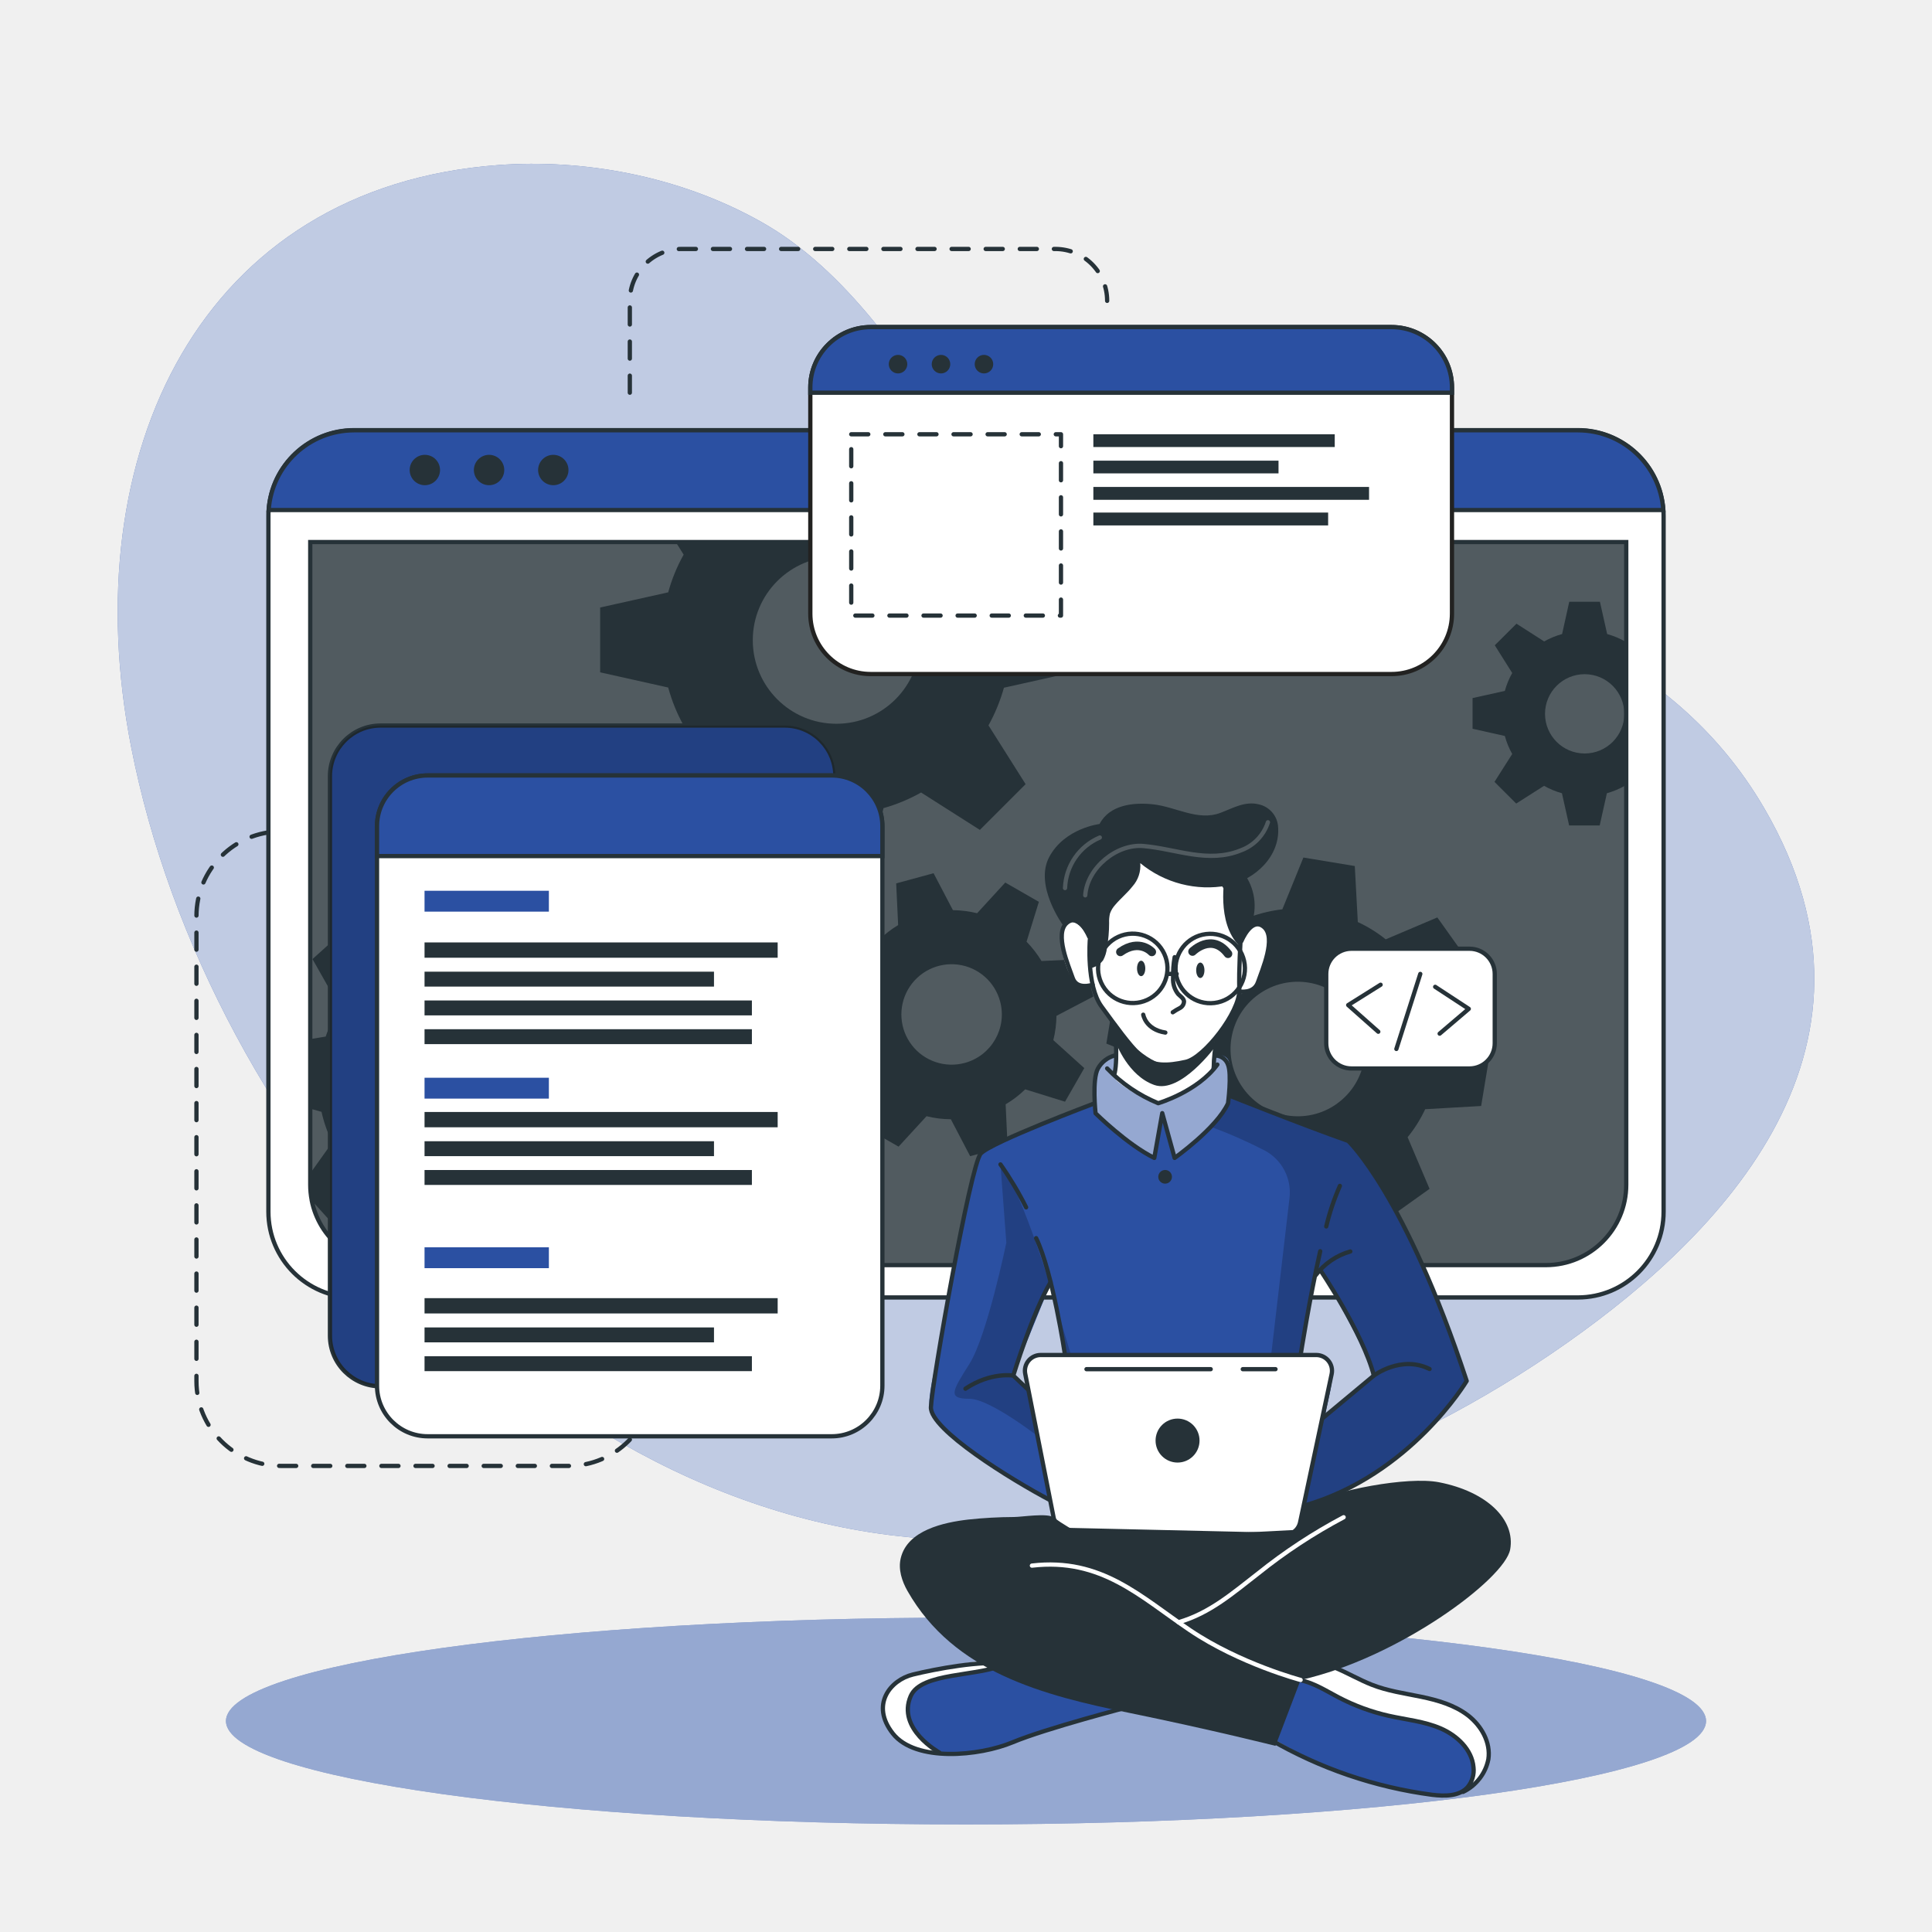
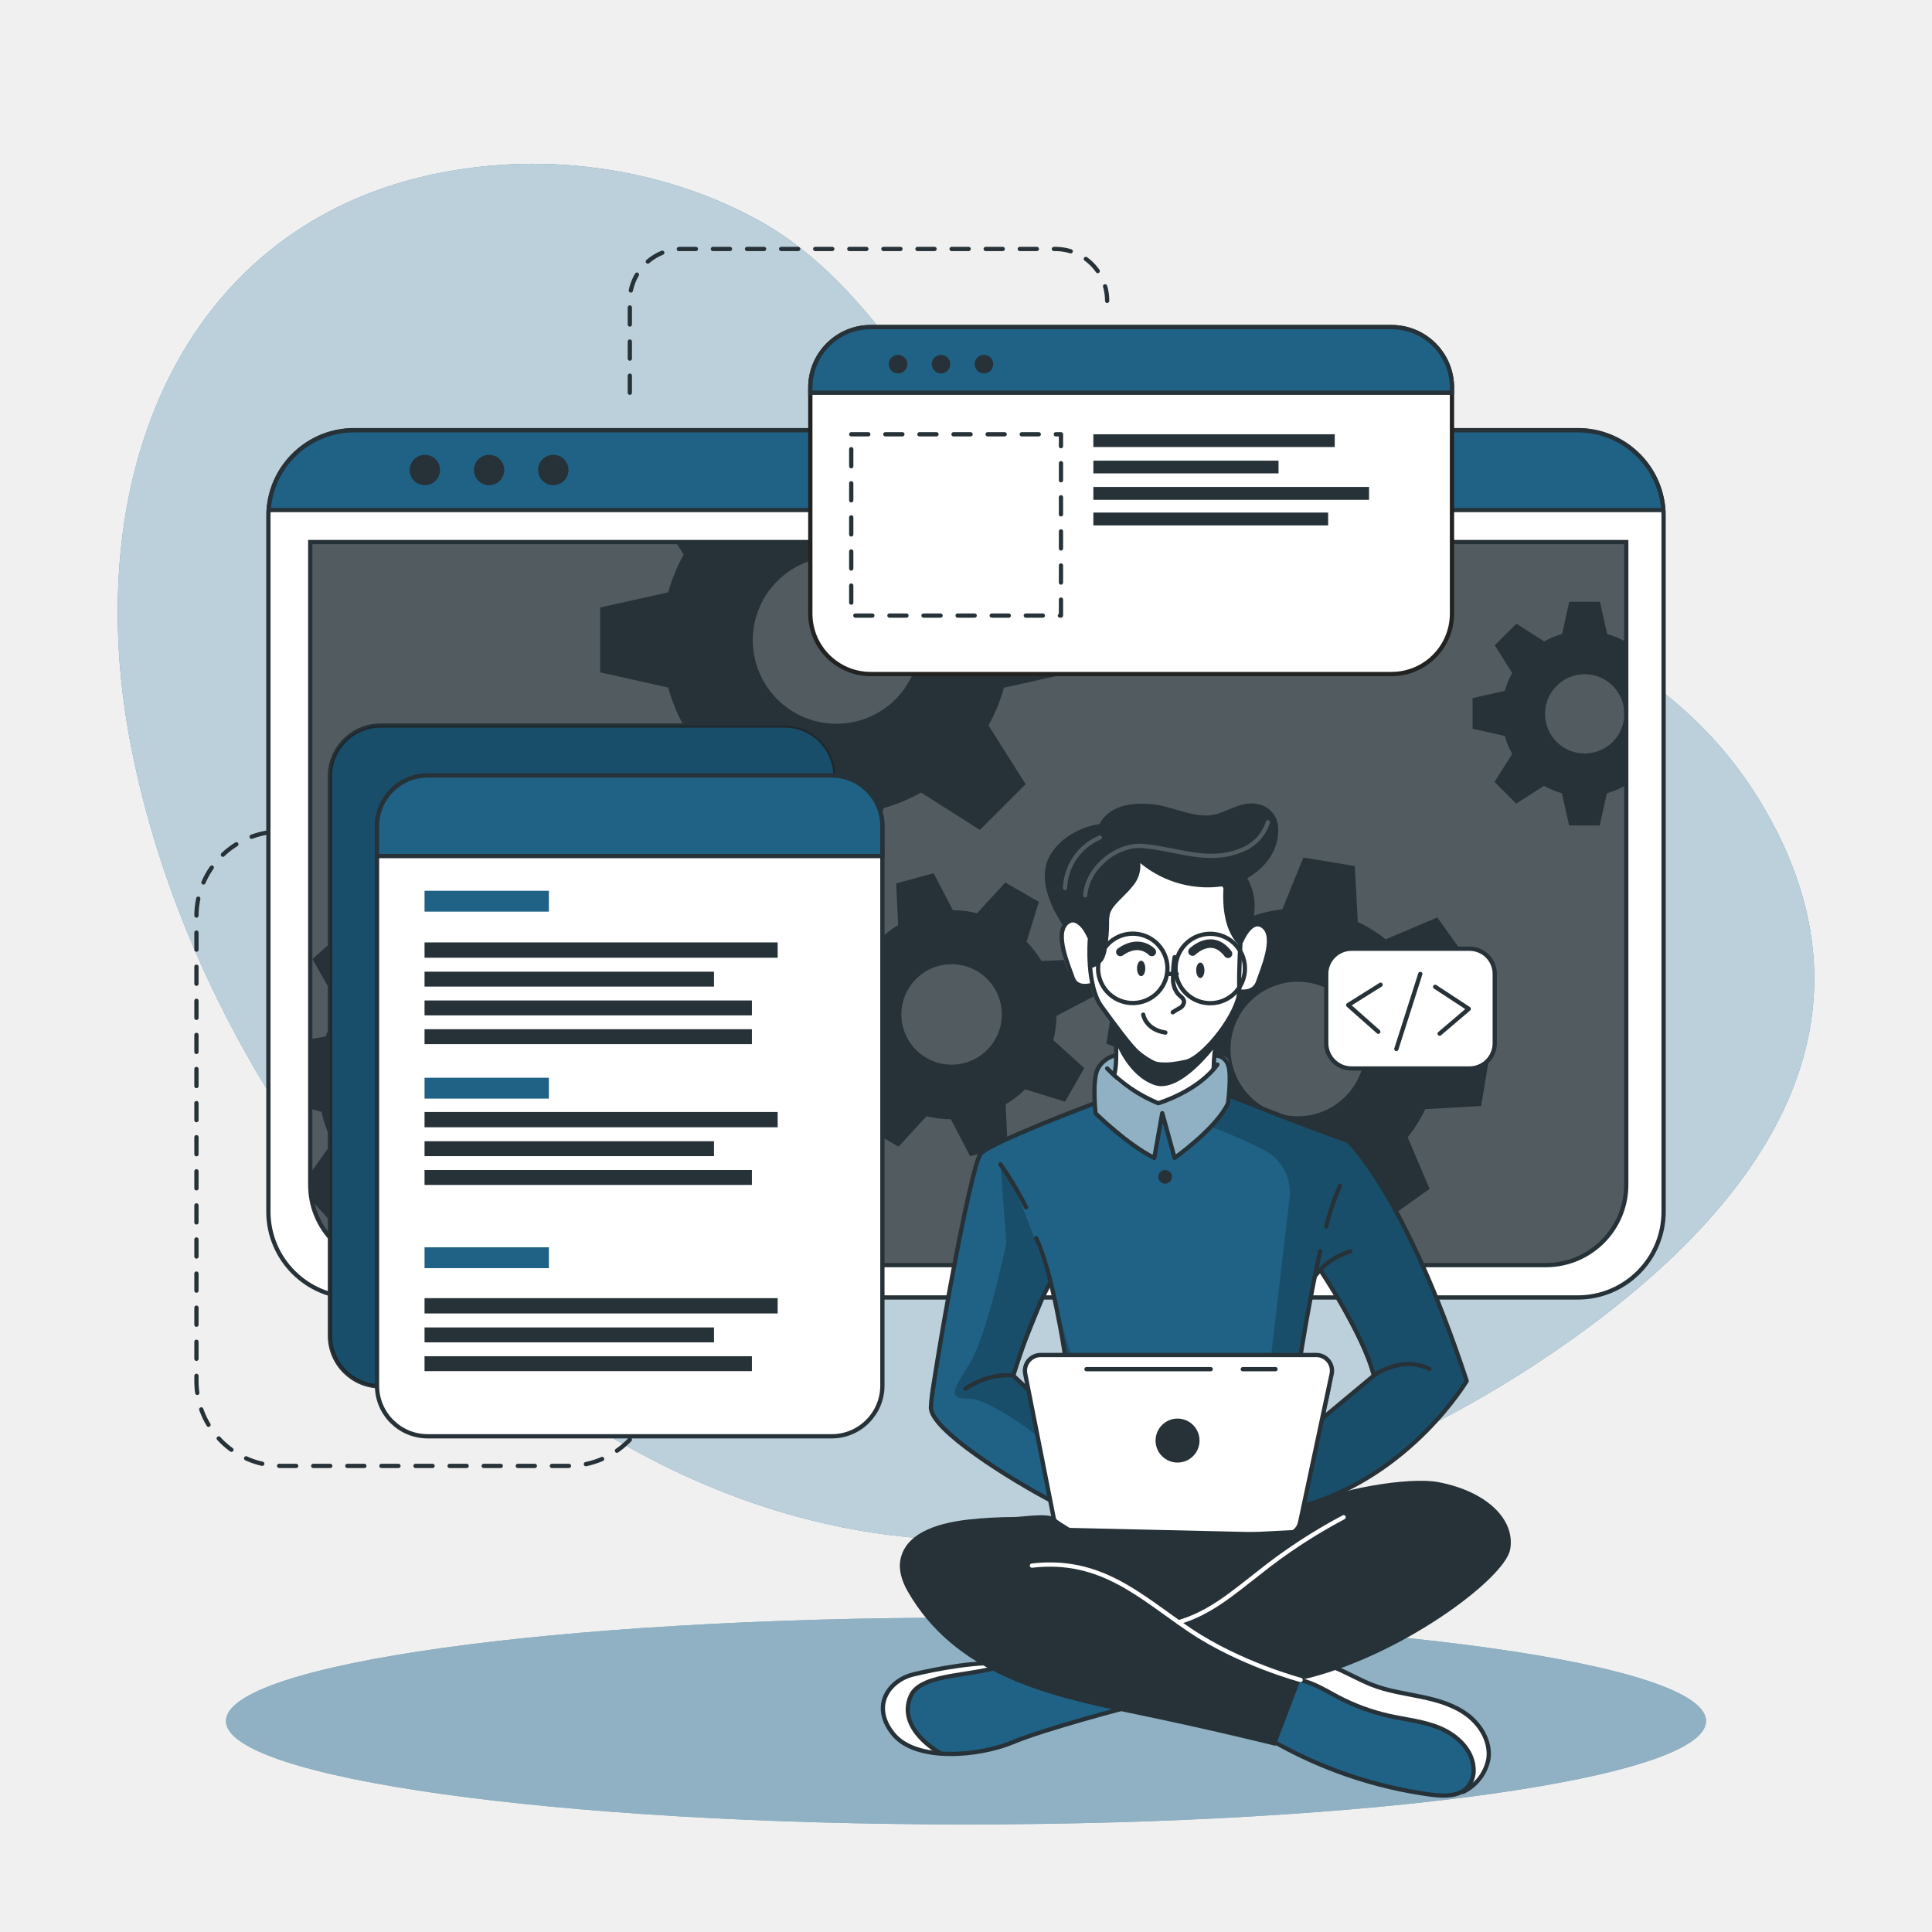
<svg xmlns="http://www.w3.org/2000/svg" viewBox="0 0 500 500">
-   <g id="freepik--background-simple--inject-2">
-     <path d="M456.55,209.11c-48.74-83.48-180.95-53.75-207.95-94.35C234.77,94,219.3,69.87,196.86,57.34c-21.39-12-46.19-16.21-67.81-14.63C51.84,48.36,19.11,117.44,33.94,193.3,53.74,294.49,143.44,397.86,250,398.58,305.74,399,359,379,400.7,350.87l.93-.63C443.33,321.85,493.77,272.84,456.55,209.11Z" style="fill:#2B50A2" />
+   <g id="freepik--background-simple--inject-9">
+     <path d="M456.55,209.11c-48.74-83.48-180.95-53.75-207.95-94.35C234.77,94,219.3,69.87,196.86,57.34c-21.39-12-46.19-16.21-67.81-14.63C51.84,48.36,19.11,117.44,33.94,193.3,53.74,294.49,143.44,397.86,250,398.58,305.74,399,359,379,400.7,350.87l.93-.63C443.33,321.85,493.77,272.84,456.55,209.11Z" style="fill:#1F6286" />
    <path d="M456.55,209.11c-48.74-83.48-180.95-53.75-207.95-94.35C234.77,94,219.3,69.87,196.86,57.34c-21.39-12-46.19-16.21-67.81-14.63C51.84,48.36,19.11,117.44,33.94,193.3,53.74,294.49,143.44,397.86,250,398.58,305.74,399,359,379,400.7,350.87l.93-.63C443.33,321.85,493.77,272.84,456.55,209.11Z" style="fill:#fff;opacity:0.7" />
  </g>
-   <g id="freepik--Lines--inject-2">
+   <g id="freepik--Lines--inject-9">
    <path d="M78.19,215.18H72.77a21.93,21.93,0,0,0-21.93,21.93V357.45a21.93,21.93,0,0,0,21.93,21.93h74.36a21.93,21.93,0,0,0,21.93-21.93h0" style="fill:none;stroke:#263238;stroke-linecap:round;stroke-linejoin:round;stroke-width:1.103px;stroke-dasharray:4.412" />
    <path d="M163,101.63V77.86A13.43,13.43,0,0,1,176.4,64.43h96.7a13.43,13.43,0,0,1,13.43,13.43h0" style="fill:none;stroke:#263238;stroke-linecap:round;stroke-linejoin:round;stroke-width:1.103px;stroke-dasharray:4.412" />
  </g>
-   <g id="freepik--Shadow--inject-2">
-     <ellipse cx="250" cy="445.4" rx="191.52" ry="26.76" style="fill:#2B50A2" />
+   <g id="freepik--Shadow--inject-9">
+     <ellipse cx="250" cy="445.4" rx="191.52" ry="26.76" style="fill:#1F6286" />
    <ellipse cx="250" cy="445.4" rx="191.52" ry="26.76" style="fill:#fff;opacity:0.5" />
  </g>
-   <g id="freepik--Window--inject-2">
+   <g id="freepik--Window--inject-9">
    <path d="M430.54,133.52V313.58a22.2,22.2,0,0,1-22.19,22.2H91.65a22.2,22.2,0,0,1-22.19-22.2V133.52c0-.53,0-1,.07-1.56a22.18,22.18,0,0,1,22.12-20.64h316.7A22.18,22.18,0,0,1,430.47,132C430.52,132.48,430.54,133,430.54,133.52Z" style="fill:#fff;stroke:#263238;stroke-linecap:round;stroke-linejoin:round;stroke-width:1.103px" />
    <path d="M80.26,140.28H420.87a0,0,0,0,1,0,0V306.61a20.8,20.8,0,0,1-20.8,20.8h-299a20.8,20.8,0,0,1-20.8-20.8V140.28a0,0,0,0,1,0,0Z" style="fill:#263238" />
    <path d="M420.88,140.28V306.61a20.69,20.69,0,0,1-20.57,20.8H100.83a20.69,20.69,0,0,1-20.57-20.8V140.28Z" style="fill:#fff;opacity:0.2" />
-     <path d="M430.47,132H69.53a22.18,22.18,0,0,1,22.12-20.64h316.7A22.18,22.18,0,0,1,430.47,132Z" style="fill:#2B50A2;stroke:#263238;stroke-miterlimit:10;stroke-width:1.103px" />
+     <path d="M430.47,132H69.53a22.18,22.18,0,0,1,22.12-20.64h316.7A22.18,22.18,0,0,1,430.47,132Z" style="fill:#1F6286;stroke:#263238;stroke-miterlimit:10;stroke-width:1.103px" />
    <path d="M113.88,121.64a3.93,3.93,0,1,1-3.93-3.93A3.93,3.93,0,0,1,113.88,121.64Z" style="fill:#263238" />
    <path d="M130.5,121.64a3.93,3.93,0,1,1-3.93-3.93A3.93,3.93,0,0,1,130.5,121.64Z" style="fill:#263238" />
    <circle cx="143.19" cy="121.64" r="3.93" style="fill:#263238" />
    <path d="M420.87,140.28V306.61a20.8,20.8,0,0,1-20.8,20.8h-299a20.8,20.8,0,0,1-20.4-16.76v-.06a21,21,0,0,1-.38-4V140.28Z" style="fill:none;stroke:#263238;stroke-miterlimit:10;stroke-width:1.103px" />
    <path d="M420.55,166a20.94,20.94,0,0,0-4.62-1.91l-1.87-8.35h-7.94l-1.85,8.35a20.25,20.25,0,0,0-4.64,1.91l-7.17-4.59L386.85,167l4.51,7.17a20.35,20.35,0,0,0-1.91,4.64l-8.35,1.85v7.94l8.35,1.87a20,20,0,0,0,1.91,4.66l-4.59,7.22,5.62,5.61,7.21-4.59a20.39,20.39,0,0,0,4.63,1.92l1.86,8.34H414l1.86-8.34a20.78,20.78,0,0,0,4.62-1.92l.37.24V165.8Zm-10.44,29a10.26,10.26,0,1,1,10.26-10.25A10.25,10.25,0,0,1,410.11,195Z" style="fill:#263238" />
    <path d="M277.45,174.05V157.31l-17.6-3.91a45.51,45.51,0,0,0-4-9.77l2.13-3.35h-83.1l2.05,3.26a43,43,0,0,0-4,9.76l-17.61,3.92V174l17.61,3.93a43.65,43.65,0,0,0,4,9.84l-9.67,15.21,11.85,11.84,15.2-9.68a44.38,44.38,0,0,0,9.77,4.05L208,226.74H224.7l3.94-17.59a44.64,44.64,0,0,0,9.74-4.05l15.21,9.68,11.84-11.84-9.61-15.21a45.87,45.87,0,0,0,4-9.75Zm-61,13.26a21.63,21.63,0,1,1,21.63-21.63A21.62,21.62,0,0,1,216.45,187.31Z" style="fill:#263238" />
    <path d="M166.38,289l.71-13.29-13.77-3.88a37.21,37.21,0,0,0-2.82-7.9l8.32-11.68-8.92-9.89-12.46,7a36.51,36.51,0,0,0-7.59-3.63l-2.38-14.12L114.19,231l-3.84,13.81a35,35,0,0,0-7.9,2.8l-11.67-8.31-9.91,8.91,7.06,12.47a35,35,0,0,0-3.64,7.58l-4,.66v18l2.92.82A34.6,34.6,0,0,0,86,295.65l-5.74,8.05.38,6.89v.06l5.93,6.57,12.48-7.05a34.66,34.66,0,0,0,7.61,3.67L109,327.4h0l.11.57,13.28.7.35-1.27h0l3.49-12.53a35.53,35.53,0,0,0,7.94-2.8l11.65,8.3,9.9-8.9-7-12.48a34.53,34.53,0,0,0,3.59-7.57Zm-35.27-20.75a17.2,17.2,0,1,0-1.28,24.28A17.2,17.2,0,0,0,131.11,268.29Z" style="fill:#263238" />
    <path d="M272.6,269.19a27.25,27.25,0,0,0,.81-6.29l9.55-5-2.64-9.69-10.78.5a27.27,27.27,0,0,0-3.87-5l3.19-10.31-8.7-5-7.28,7.94a28.8,28.8,0,0,0-6.27-.8l-5-9.55-9.68,2.63.51,10.79a27.24,27.24,0,0,0-5,3.87l-10.32-3.19-5,8.69,8,7.27a26,26,0,0,0-.79,6.27l-9.57,5,2.64,9.68,10.8-.51a25.39,25.39,0,0,0,3.85,5l-3.21,10.26,8.71,5,7.24-7.88a26.12,26.12,0,0,0,6.29.79l5,9.56,9.68-2.63-.43-9.22-.07-1.58a26.41,26.41,0,0,0,5.06-3.87l10.31,3.2,4.26-7.44.72-1.26Zm-22.87,5.88a13,13,0,1,1,9.1-15.9A13,13,0,0,1,249.73,275.07Z" style="fill:#263238" />
    <path d="M383.32,286.23l2.2-13.3-13.46-5.41a35.27,35.27,0,0,0-1.93-8.3l9.69-10.79-7.84-11-13.36,5.67a35.38,35.38,0,0,0-7.22-4.48l-.78-14.49-13.3-2.2-5.45,13.4a37.15,37.15,0,0,0-8.27,1.95l-10.82-9.69-10.95,7.84,5.68,13.35a36.24,36.24,0,0,0-4.05,6.29c-.15.31-.31.62-.45.93l-14.48.8-2.21,13.28,2.18.88,11.28,4.55a35.18,35.18,0,0,0,1.93,8.26L292,294.63l7.85,11,13.35-5.7a35.06,35.06,0,0,0,7.21,4.52l.75,14.42,13.29,2.2,5.44-13.3a35.13,35.13,0,0,0,8.28-1.94l10.8,9.69,11-7.85-5.68-13.36a34.78,34.78,0,0,0,4.55-7.25Zm-37.3-.6a17.41,17.41,0,1,1,4-24.29A17.41,17.41,0,0,1,346,285.63Z" style="fill:#263238" />
  </g>
-   <g id="freepik--Graphics--inject-2">
-     <rect x="85.39" y="187.77" width="130.8" height="171.01" rx="13.11" style="fill:#2B50A2;stroke:#263238;stroke-miterlimit:10;stroke-width:1.103px" />
+   <g id="freepik--Graphics--inject-9">
+     <rect x="85.39" y="187.77" width="130.8" height="171.01" rx="13.11" style="fill:#1F6286;stroke:#263238;stroke-miterlimit:10;stroke-width:1.103px" />
    <rect x="85.39" y="187.77" width="130.8" height="171.01" rx="13.11" style="opacity:0.2" />
    <path d="M228.36,213.8V358.59a13.11,13.11,0,0,1-13.11,13.12H110.67a13.11,13.11,0,0,1-13.1-13.12V213.8a13.11,13.11,0,0,1,13.1-13.11H215.25A13.11,13.11,0,0,1,228.36,213.8Z" style="fill:#fff;stroke:#263238;stroke-linecap:round;stroke-linejoin:round;stroke-width:1.103px" />
-     <path d="M228.36,213.8v7.75H97.57V213.8a13.11,13.11,0,0,1,13.1-13.11H215.25A13.11,13.11,0,0,1,228.36,213.8Z" style="fill:#2B50A2;stroke:#263238;stroke-miterlimit:10;stroke-width:1.103px" />
-     <rect x="109.87" y="230.53" width="32.18" height="5.4" style="fill:#2B50A2" />
-     <rect x="109.87" y="278.92" width="32.18" height="5.4" style="fill:#2B50A2" />
-     <rect x="109.87" y="322.8" width="32.18" height="5.4" style="fill:#2B50A2" />
+     <path d="M228.36,213.8v7.75H97.57V213.8a13.11,13.11,0,0,1,13.1-13.11H215.25A13.11,13.11,0,0,1,228.36,213.8Z" style="fill:#1F6286;stroke:#263238;stroke-miterlimit:10;stroke-width:1.103px" />
+     <rect x="109.87" y="230.53" width="32.18" height="5.4" style="fill:#1F6286" />
+     <rect x="109.87" y="278.92" width="32.18" height="5.4" style="fill:#1F6286" />
+     <rect x="109.87" y="322.8" width="32.18" height="5.4" style="fill:#1F6286" />
    <rect x="109.87" y="243.9" width="91.39" height="3.96" style="fill:#263238" />
    <rect x="109.87" y="251.47" width="74.91" height="3.86" style="fill:#263238" />
    <rect x="109.87" y="258.92" width="84.72" height="3.86" style="fill:#263238" />
    <rect x="109.87" y="266.36" width="84.72" height="3.86" style="fill:#263238" />
    <rect x="109.87" y="287.78" width="91.39" height="3.96" style="fill:#263238" />
    <rect x="109.87" y="295.35" width="74.91" height="3.86" style="fill:#263238" />
    <rect x="109.87" y="302.8" width="84.72" height="3.86" style="fill:#263238" />
    <rect x="109.87" y="335.96" width="91.39" height="3.96" style="fill:#263238" />
    <rect x="109.87" y="343.54" width="74.91" height="3.86" style="fill:#263238" />
    <rect x="109.87" y="350.99" width="84.72" height="3.86" style="fill:#263238" />
    <path d="M375.77,100.29v58.52a15.63,15.63,0,0,1-15.64,15.63H225.35a15.63,15.63,0,0,1-15.64-15.63V100.29a15.65,15.65,0,0,1,15.64-15.64H360.13A15.64,15.64,0,0,1,375.77,100.29Z" style="fill:#fff;stroke:#222221;stroke-miterlimit:10;stroke-width:1.103px" />
-     <path d="M375.77,100.29v1.34H209.71v-1.34a15.65,15.65,0,0,1,15.64-15.64H360.13A15.64,15.64,0,0,1,375.77,100.29Z" style="fill:#2B50A2;stroke:#263238;stroke-miterlimit:10;stroke-width:1.103px" />
+     <path d="M375.77,100.29v1.34H209.71v-1.34a15.65,15.65,0,0,1,15.64-15.64H360.13A15.64,15.64,0,0,1,375.77,100.29Z" style="fill:#1F6286;stroke:#263238;stroke-miterlimit:10;stroke-width:1.103px" />
    <path d="M234.11,95.94a2.4,2.4,0,1,1,0-3.39A2.41,2.41,0,0,1,234.11,95.94Z" style="fill:#263238" />
    <path d="M245.23,95.94a2.4,2.4,0,1,1,0-3.39A2.41,2.41,0,0,1,245.23,95.94Z" style="fill:#263238" />
    <path d="M256.35,95.94a2.4,2.4,0,1,1,0-3.39A2.41,2.41,0,0,1,256.35,95.94Z" style="fill:#263238" />
    <rect x="220.3" y="112.39" width="54.28" height="46.92" style="fill:none;stroke:#263238;stroke-linecap:round;stroke-linejoin:round;stroke-width:1.103px;stroke-dasharray:4.412" />
    <rect x="282.96" y="112.39" width="62.47" height="3.3" style="fill:#263238" />
    <rect x="282.96" y="119.22" width="47.92" height="3.29" style="fill:#263238" />
    <rect x="282.96" y="126.02" width="71.35" height="3.33" style="fill:#263238" />
    <rect x="282.96" y="132.65" width="60.76" height="3.33" style="fill:#263238" />
    <rect x="343.23" y="245.53" width="43.61" height="30.99" rx="6.53" style="fill:#fff;stroke:#263238;stroke-linecap:round;stroke-linejoin:round;stroke-width:1.103px" />
    <polyline points="357.3 254.85 348.91 260.11 356.7 267.01" style="fill:none;stroke:#263238;stroke-linecap:round;stroke-linejoin:round;stroke-width:1.103px" />
    <polyline points="372.58 267.51 380.12 261.09 371.42 255.39" style="fill:none;stroke:#263238;stroke-linecap:round;stroke-linejoin:round;stroke-width:1.103px" />
    <line x1="361.38" y1="271.47" x2="367.57" y2="252.05" style="fill:none;stroke:#263238;stroke-linecap:round;stroke-linejoin:round;stroke-width:1.103px" />
  </g>
-   <g id="freepik--Character--inject-2">
-     <path d="M296.86,440.47s-29,8.31-33.05,9.75c-3.68,1.3-13.66,4.8-21.15,3.71a15.89,15.89,0,0,1-2.14-.46c-7.59-2.26-11-4.37-12-9.14s2.78-8.29,6.42-10.54,23.38-4.6,23.38-4.6l4.77,1.4h0Z" style="fill:#2B50A2" />
+   <g id="freepik--Character--inject-9">
+     <path d="M296.86,440.47s-29,8.31-33.05,9.75c-3.68,1.3-13.66,4.8-21.15,3.71a15.89,15.89,0,0,1-2.14-.46c-7.59-2.26-11-4.37-12-9.14s2.78-8.29,6.42-10.54,23.38-4.6,23.38-4.6l4.77,1.4h0Z" style="fill:#1F6286" />
    <path d="M242.66,453.93a15.89,15.89,0,0,1-2.14-.46c-7.59-2.26-11-4.37-12-9.14s2.78-8.29,6.42-10.54,23.38-4.6,23.38-4.6l4.77,1.4c-4.32,2-20.4,3.09-23.91,5.11s-5.2,5.82-3.13,11C237.16,449.4,240.12,452.05,242.66,453.93Z" style="fill:#fff" />
    <path d="M292.5,441.65s-21.78,5.64-30.42,9.25-25.11,5.19-31-2.25-.68-13.86,5.19-15.29,17.74-3.68,24.22-2.77" style="fill:none;stroke:#263238;stroke-linecap:round;stroke-linejoin:round;stroke-width:1.103px" />
    <path d="M243.09,453.54s-11.08-6.08-7.4-14.6c2.72-6.28,17.5-4.92,24.82-8.35" style="fill:none;stroke:#263238;stroke-linecap:round;stroke-linejoin:round;stroke-width:1.103px" />
-     <path d="M385.19,455.28c-.3,3-1.35,5.81-4.35,7.58-2,1.18-4.84,1.88-8.91,1.84-10.17-.13-29.29-7.4-29.29-7.4l-17.9-9.9,9.31-14.73,2.55-4,6.58,1.48s5.45,3.09,10.93,5.55,18.79,3,23.48,6.77S385.7,450.34,385.19,455.28Z" style="fill:#2B50A2" />
+     <path d="M385.19,455.28c-.3,3-1.35,5.81-4.35,7.58-2,1.18-4.84,1.88-8.91,1.84-10.17-.13-29.29-7.4-29.29-7.4l-17.9-9.9,9.31-14.73,2.55-4,6.58,1.48s5.45,3.09,10.93,5.55,18.79,3,23.48,6.77S385.7,450.34,385.19,455.28Z" style="fill:#1F6286" />
    <path d="M385.19,455.28c-.3,3-1.35,5.81-4.35,7.58a13.39,13.39,0,0,0-.5-8.94c-2-4.49-8.51-8.45-17.07-9.11s-15.11-4.66-18.54-6.45c-2.68-1.39-8.33-4.43-10.68-5.69l2.55-4,6.58,1.48s5.45,3.09,10.93,5.55,18.79,3,23.48,6.77S385.7,450.34,385.19,455.28Z" style="fill:#fff" />
    <path d="M328.71,450.18a112.86,112.86,0,0,0,41.9,14.31c3.26.39,7.05.45,9.23-2a6.82,6.82,0,0,0,1.5-5.11c-.39-4.6-4.26-8.24-8.5-10.07s-8.91-2.25-13.42-3.26a53.38,53.38,0,0,1-12.9-4.72c-3.24-1.69-6.37-3.74-9.94-4.5s-7.82.16-9.73,3.28" style="fill:none;stroke:#263238;stroke-linecap:round;stroke-linejoin:round;stroke-width:1.103px" />
    <path d="M378.64,463.74a11.92,11.92,0,0,0,6.55-8.46c.65-4.33-1.82-8.69-5.29-11.35s-7.82-3.92-12.11-4.81S359.11,437.63,355,436c-6.27-2.46-12.46-7.3-19-5.57" style="fill:none;stroke:#263238;stroke-linecap:round;stroke-linejoin:round;stroke-width:1.103px" />
-     <path d="M348.91,295.26l-30.29-11.52-.38-.15s.11-.8.2-2c.19-2.42.29-6.36-.85-7.69-1.69-2-6.47-.32-11.14-2.46s-13.3,1.69-13.3,1.69-6.24-1.15-9,3.35c-1.4,3.63-.92,9-.92,9l-.57.2c-3.61,1.35-23.25,8.74-27.4,11.71-4.59,3.25-9.67,36.62-11.3,46.42s-4.53,18.63-3.06,22,22.57,19.62,34.71,23.81,55.19,3,55.19,3,.7-.19,1.95-.59c7.28-2.34,33.11-12,46.82-34.68C379.59,357.39,366.31,313.86,348.91,295.26Zm-81.84,56.13c-2.23,1.58-1,7.7-1,7.7l-3.79-3.34,9.52-23.41,4.06,18S269.3,349.82,267.07,351.39Zm76.16,14.87c-1.05.54,3-10.71,1.08-13.26s-7.71-2.31-7.71-2.31l.49-3.07,3.43-17.6,1.14-1.35s11.78,20.19,13.89,27.31C355.55,356,342.71,366.26,343.23,366.26Z" style="fill:#2B50A2" />
+     <path d="M348.91,295.26l-30.29-11.52-.38-.15s.11-.8.2-2c.19-2.42.29-6.36-.85-7.69-1.69-2-6.47-.32-11.14-2.46s-13.3,1.69-13.3,1.69-6.24-1.15-9,3.35c-1.4,3.63-.92,9-.92,9l-.57.2c-3.61,1.35-23.25,8.74-27.4,11.71-4.59,3.25-9.67,36.62-11.3,46.42s-4.53,18.63-3.06,22,22.57,19.62,34.71,23.81,55.19,3,55.19,3,.7-.19,1.95-.59c7.28-2.34,33.11-12,46.82-34.68C379.59,357.39,366.31,313.86,348.91,295.26Zm-81.84,56.13c-2.23,1.58-1,7.7-1,7.7l-3.79-3.34,9.52-23.41,4.06,18S269.3,349.82,267.07,351.39Zm76.16,14.87c-1.05.54,3-10.71,1.08-13.26s-7.71-2.31-7.71-2.31l.49-3.07,3.43-17.6,1.14-1.35s11.78,20.19,13.89,27.31C355.55,356,342.71,366.26,343.23,366.26Z" style="fill:#1F6286" />
    <path d="M291.72,222.25l-15.64,16.6s-2.15,1.91-1.3,6.72,2.85,9,4.36,9.28a21.37,21.37,0,0,0,3.62.32s3.35,7.26,5.73,10.11c0,0,.82,11.21.38,14.32,0,0,5.62,4.91,10.91,5.53s13.46-7.48,13.46-7.48l2-9.92s4.8-7.28,5.12-9.22,2.52-1.44,3.6-2.4,3.57-5.23,4-9.27.44-8.68-4.25-7.32c-4.07-1.09-1.52-9.69-1.52-9.69l-7.15-6.3Z" style="fill:#fff" />
    <path d="M318.62,283.74a17.67,17.67,0,0,1-.81,1.81c-2.58,4.86-13.82,14.13-13.82,14.13l-3.4-10.45-1.86,10.45c-3.75-1.64-15.19-11.55-15.19-11.55s-.39-.93-.86-2.38l.57-.2s-.48-5.41.92-9c2.74-4.5,9-3.35,9-3.35s8.63-3.83,13.3-1.69,9.45.48,11.14,2.46.65,9.66.65,9.66Z" style="fill:#fff;opacity:0.5" />
    <path d="M348.91,295.26l-30.29-11.52-.38-.15s.11-.8.2-2l-.63,3.93-4.48,6.08a124,124,0,0,1,14,6.16A12.28,12.28,0,0,1,333.73,310l-5.58,47.75-2.29,27.11,6.91,7.17c7.28-2.34,33.11-12,46.82-34.68C379.59,357.39,366.31,313.86,348.91,295.26Zm-5.68,71c-1.05.54,3-10.71,1.08-13.26s-7.71-2.31-7.71-2.31l.49-3.07,3.43-17.6,1.14-1.35s11.78,20.19,13.89,27.31C355.55,356,342.71,366.26,343.23,366.26Z" style="opacity:0.2" />
    <path d="M277.87,353l-4.71-15.74s-8.45-28.81-14.24-35.91l1.52,20.26s-5,24.2-9.57,31.39-5.59,9,0,9,19.2,10.84,19.2,10.84l-1.05-9ZM266,359.09l-3.79-3.34,9.52-23.41,4.06,18s-6.52-.49-8.75,1.08S266,359.09,266,359.09Z" style="opacity:0.2" />
    <path d="M288.49,265.28s.86,8.49,0,12.37" style="fill:none;stroke:#263238;stroke-linecap:round;stroke-linejoin:round;stroke-width:1.103px" />
    <path d="M314.11,276.51a36.53,36.53,0,0,1,.94-8.11" style="fill:none;stroke:#263238;stroke-linecap:round;stroke-linejoin:round;stroke-width:1.103px" />
    <path d="M316.38,228.58s5.14,6.45,4.87,11.33-.65,10.66-.52,16.32-9.09,17.52-13.83,18.57-8.82,1.32-11.85-1.71-6.06-7.24-10-12.64-3-17.25-3-17.25" style="fill:none;stroke:#263238;stroke-linecap:round;stroke-linejoin:round;stroke-width:1.103px" />
    <path d="M304,247.71a26.82,26.82,0,0,0-.4,5.37,6.05,6.05,0,0,0,1.32,4.2c.57.58,1.39,1.05,1.5,1.85a2,2,0,0,1-1.06,1.75,15.55,15.55,0,0,0-1.85,1.1" style="fill:none;stroke:#263238;stroke-linecap:round;stroke-linejoin:round;stroke-width:1.103px" />
    <path d="M295.87,262.6s.59,3.83,5.72,4.63" style="fill:none;stroke:#263238;stroke-linecap:round;stroke-linejoin:round;stroke-width:1.103px" />
    <path d="M296.4,250.63c0,1.11-.48,2-1.07,2s-1.07-.89-1.07-2,.48-2,1.07-2S296.4,249.53,296.4,250.63Z" style="fill:#263238" />
    <path d="M311.71,251.11c0,1.11-.48,2-1.07,2s-1.07-.9-1.07-2,.48-2,1.07-2S311.71,250,311.71,251.11Z" style="fill:#263238" />
    <path d="M308.62,246.26s5-5,9.19.58" style="fill:none;stroke:#263238;stroke-linecap:round;stroke-linejoin:round;stroke-width:2.206px" />
    <path d="M298.09,246.36s-3.16-3.54-8.14,0" style="fill:none;stroke:#263238;stroke-linecap:round;stroke-linejoin:round;stroke-width:2.206px" />
    <path d="M288.87,270s3.05,8.4,9.86,10.79,15.85-10,15.85-10l-.47-1.61s-5.93,7.7-12.52,6.39-13.1-10.25-13.1-10.25Z" style="fill:#263238" />
    <path d="M282.76,254.85s-4.06,1.43-5.14-1.73-4.78-11.49-1.54-14.27,5.84,3.67,5.84,3.67" style="fill:none;stroke:#263238;stroke-linecap:round;stroke-linejoin:round;stroke-width:1.103px" />
    <path d="M320.72,256.57s3.77.76,4.85-2.4,4.78-11.49,1.54-14.27-5.84,3.67-5.84,3.67" style="fill:none;stroke:#263238;stroke-linecap:round;stroke-linejoin:round;stroke-width:1.103px" />
    <path d="M281.92,250.63a5.62,5.62,0,0,0,3.56-2.1,8.74,8.74,0,0,0,1-3.19,37.59,37.59,0,0,0,.56-6.44,8.81,8.81,0,0,1,.23-2.51,6.6,6.6,0,0,1,1.36-2.23c1.41-1.66,3.12-3.06,4.47-4.78a8,8,0,0,0,2-6,27.45,27.45,0,0,0,22.47,5.81c7.15-1.4,14-7.67,13.17-15.55a6.37,6.37,0,0,0-5-5.48c-3.53-.88-6.7,1-9.9,2.21-5.83,2.2-11.54-1.58-17.43-2.21-5-.55-11.23.08-13.85,5.09,0,0-9,1.06-13,8.5s3.57,17.73,3.57,17.73,3-3.68,6.93,3.76Z" style="fill:#263238" />
    <path d="M317,226.68s-2.34,12.2,3.77,18.11c0,0,1.34-3.67,2.69-4.57a14.13,14.13,0,0,0-1.07-13.54C317.87,219.58,317,226.68,317,226.68Z" style="fill:#263238" />
    <path d="M328.14,212.8a11.49,11.49,0,0,1-7,7.27c-8.48,3.46-16.71-.37-25.21-1.12-6.93-.62-14.58,5.64-15.07,12.76" style="fill:none;stroke:#fff;stroke-linecap:round;stroke-linejoin:round;stroke-width:1.103px;opacity:0.2" />
    <path d="M275.63,229.83a14.81,14.81,0,0,1,9-13.08" style="fill:none;stroke:#fff;stroke-linecap:round;stroke-linejoin:round;stroke-width:1.103px;opacity:0.2" />
    <path d="M286.53,276.51a38.71,38.71,0,0,0,13.21,9s10.15-2.95,15.31-10" style="fill:none;stroke:#263238;stroke-linecap:round;stroke-linejoin:round;stroke-width:1.103px" />
    <circle cx="293.15" cy="250.63" r="8.98" transform="translate(-77.79 145.02) rotate(-24.64)" style="fill:none;stroke:#263238;stroke-linecap:round;stroke-linejoin:round;stroke-width:1.103px" />
    <circle cx="313.22" cy="250.63" r="8.98" transform="translate(-28.22 40.06) rotate(-7)" style="fill:none;stroke:#263238;stroke-linecap:round;stroke-linejoin:round;stroke-width:1.103px" />
    <path d="M288.49,273.16a7,7,0,0,0-4.33,3.35c-1.59,2.8-.63,11.61-.63,11.61s8.21,8.12,15.2,11.55l2.06-11.59,3.2,11.59s10.82-7.65,13.82-14.12c0,0,1-7.55,0-10a3.47,3.47,0,0,0-3.23-2.37" style="fill:none;stroke:#263238;stroke-linecap:round;stroke-linejoin:round;stroke-width:1.103px" />
    <path d="M275.63,350.7s-3.21-21.5-7.48-30.27" style="fill:none;stroke:#263238;stroke-linecap:round;stroke-linejoin:round;stroke-width:1.103px" />
    <path d="M258.92,301.35a87,87,0,0,1,6.64,11.11" style="fill:none;stroke:#263238;stroke-linecap:round;stroke-linejoin:round;stroke-width:1.103px" />
    <path d="M343.23,317.4a62.1,62.1,0,0,1,3.53-10.49" style="fill:none;stroke:#263238;stroke-linecap:round;stroke-linejoin:round;stroke-width:1.103px" />
    <path d="M336.6,350.7s2.31-14.74,5.07-26.88" style="fill:none;stroke:#263238;stroke-linecap:round;stroke-linejoin:round;stroke-width:1.103px" />
    <path d="M340.52,330a17,17,0,0,1,8.94-6.12" style="fill:none;stroke:#263238;stroke-linecap:round;stroke-linejoin:round;stroke-width:1.103px" />
    <path d="M318.25,283.59s18.63,7.45,30.66,11.68c0,0,14.8,13.91,30.67,62.12,0,0-14.54,24.46-42.2,32.3" style="fill:none;stroke:#263238;stroke-linecap:round;stroke-linejoin:round;stroke-width:1.103px" />
    <path d="M342.18,367.13,355.55,356s7.07-5.37,14.42-1.7" style="fill:none;stroke:#263238;stroke-linecap:round;stroke-linejoin:round;stroke-width:1.103px" />
    <path d="M341.67,328.67S352.72,345,355.55,356" style="fill:none;stroke:#263238;stroke-linecap:round;stroke-linejoin:round;stroke-width:1.103px" />
    <path d="M266.15,359.71,262.24,356s-5.8-1-12.38,3.39" style="fill:none;stroke:#263238;stroke-linecap:round;stroke-linejoin:round;stroke-width:1.103px" />
    <path d="M262.24,356s4.86-16,9.65-24.19" style="fill:none;stroke:#263238;stroke-linecap:round;stroke-linejoin:round;stroke-width:1.103px" />
    <path d="M283.25,285.55s-26.81,10.06-29.44,13-12.62,59.19-12.89,65.63c-.23,5.76,20.65,18.69,31,24.14" style="fill:none;stroke:#263238;stroke-linecap:round;stroke-linejoin:round;stroke-width:1.103px" />
    <path d="M303.3,304.56a1.77,1.77,0,1,1-1.77-1.77A1.76,1.76,0,0,1,303.3,304.56Z" style="fill:#263238" />
    <path d="M334.32,398.78h-61a1.43,1.43,0,0,1-1.43-1.43h0a1.43,1.43,0,0,1,1.43-1.43h61a1.43,1.43,0,0,1,1.43,1.43h0A1.43,1.43,0,0,1,334.32,398.78Z" style="fill:#263238" />
    <path d="M336.46,394l8.17-38.4a4.08,4.08,0,0,0-4-4.93h-71.3a4.08,4.08,0,0,0-4,4.88l7.33,37.12a4.08,4.08,0,0,0,3.91,3.29l55.79,1.28A4.1,4.1,0,0,0,336.46,394Z" style="fill:#fff;stroke:#263238;stroke-linecap:round;stroke-linejoin:round;stroke-width:1.103px" />
    <path d="M310.44,372.83a5.69,5.69,0,1,1-5.69-5.7A5.69,5.69,0,0,1,310.44,372.83Z" style="fill:#263238" />
    <line x1="321.63" y1="354.34" x2="330.1" y2="354.34" style="fill:none;stroke:#263238;stroke-linecap:round;stroke-linejoin:round;stroke-width:1.103px" />
    <line x1="281.18" y1="354.34" x2="313.33" y2="354.34" style="fill:none;stroke:#263238;stroke-linecap:round;stroke-linejoin:round;stroke-width:1.103px" />
    <path d="M336.6,434.77l-6.5,17.06s-16.58-4.18-37.81-8.53c-22.21-4.55-45.4-10.44-57.43-31.55-1.46-2.57-2.44-5.61-1.75-8.49,1.73-7.29,11.22-9.27,17.47-10a113.92,113.92,0,0,1,11.83-.66c2,0,8.65-1.09,10.26.1a47.14,47.14,0,0,0,7.71,4.57c3.55,1.51,55.37-1.35,55.37-1.35a18.59,18.59,0,0,0,1.63-6.23c8.15-4.14,27-7.64,35-6.09,12.53,2.43,19.84,9.74,18.45,17.4S361.76,429.2,336.6,434.77Z" style="fill:#263238" />
    <path d="M336.6,434.77s-15.77-4.18-28.65-12.88-22.94-18.8-40.89-16.71" style="fill:none;stroke:#fff;stroke-linecap:round;stroke-linejoin:round;stroke-width:1.103px" />
    <path d="M305,419.84c8.14-2.34,14.11-7.61,20.64-12.66a139.62,139.62,0,0,1,22.09-14.52" style="fill:none;stroke:#fff;stroke-linecap:round;stroke-linejoin:round;stroke-width:1.103px" />
    <line x1="302.13" y1="252.05" x2="304.52" y2="252.05" style="fill:none;stroke:#263238;stroke-linecap:round;stroke-linejoin:round;stroke-width:1.103px" />
  </g>
</svg>
